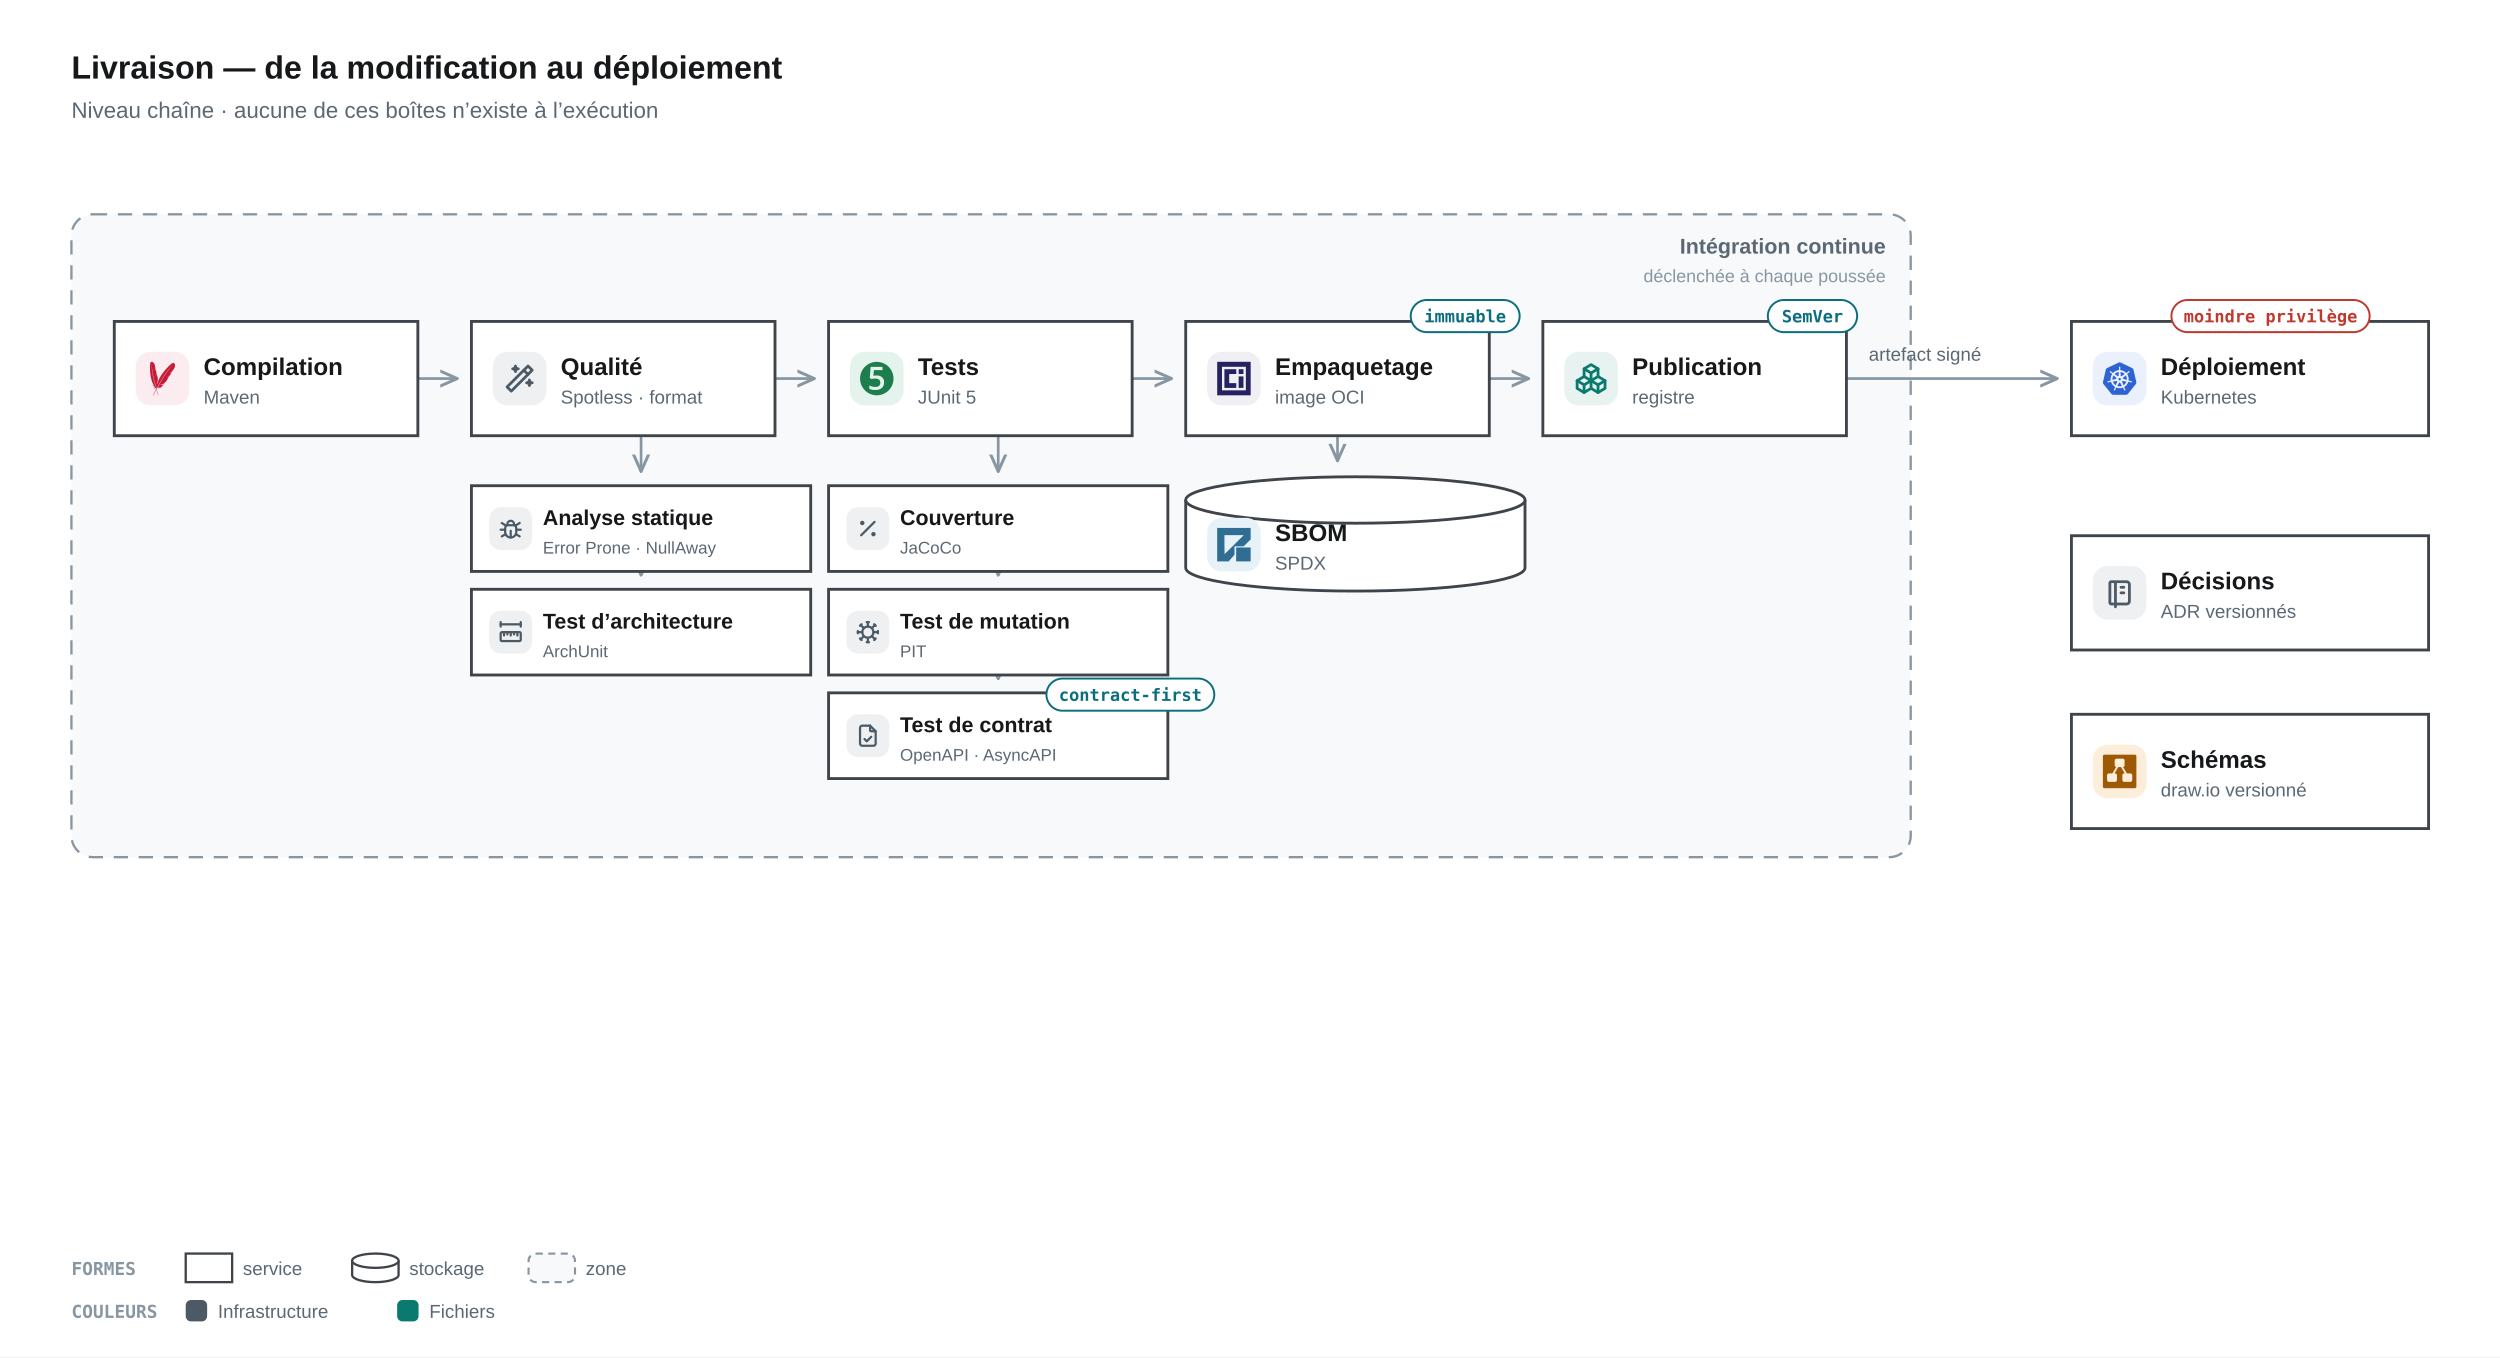
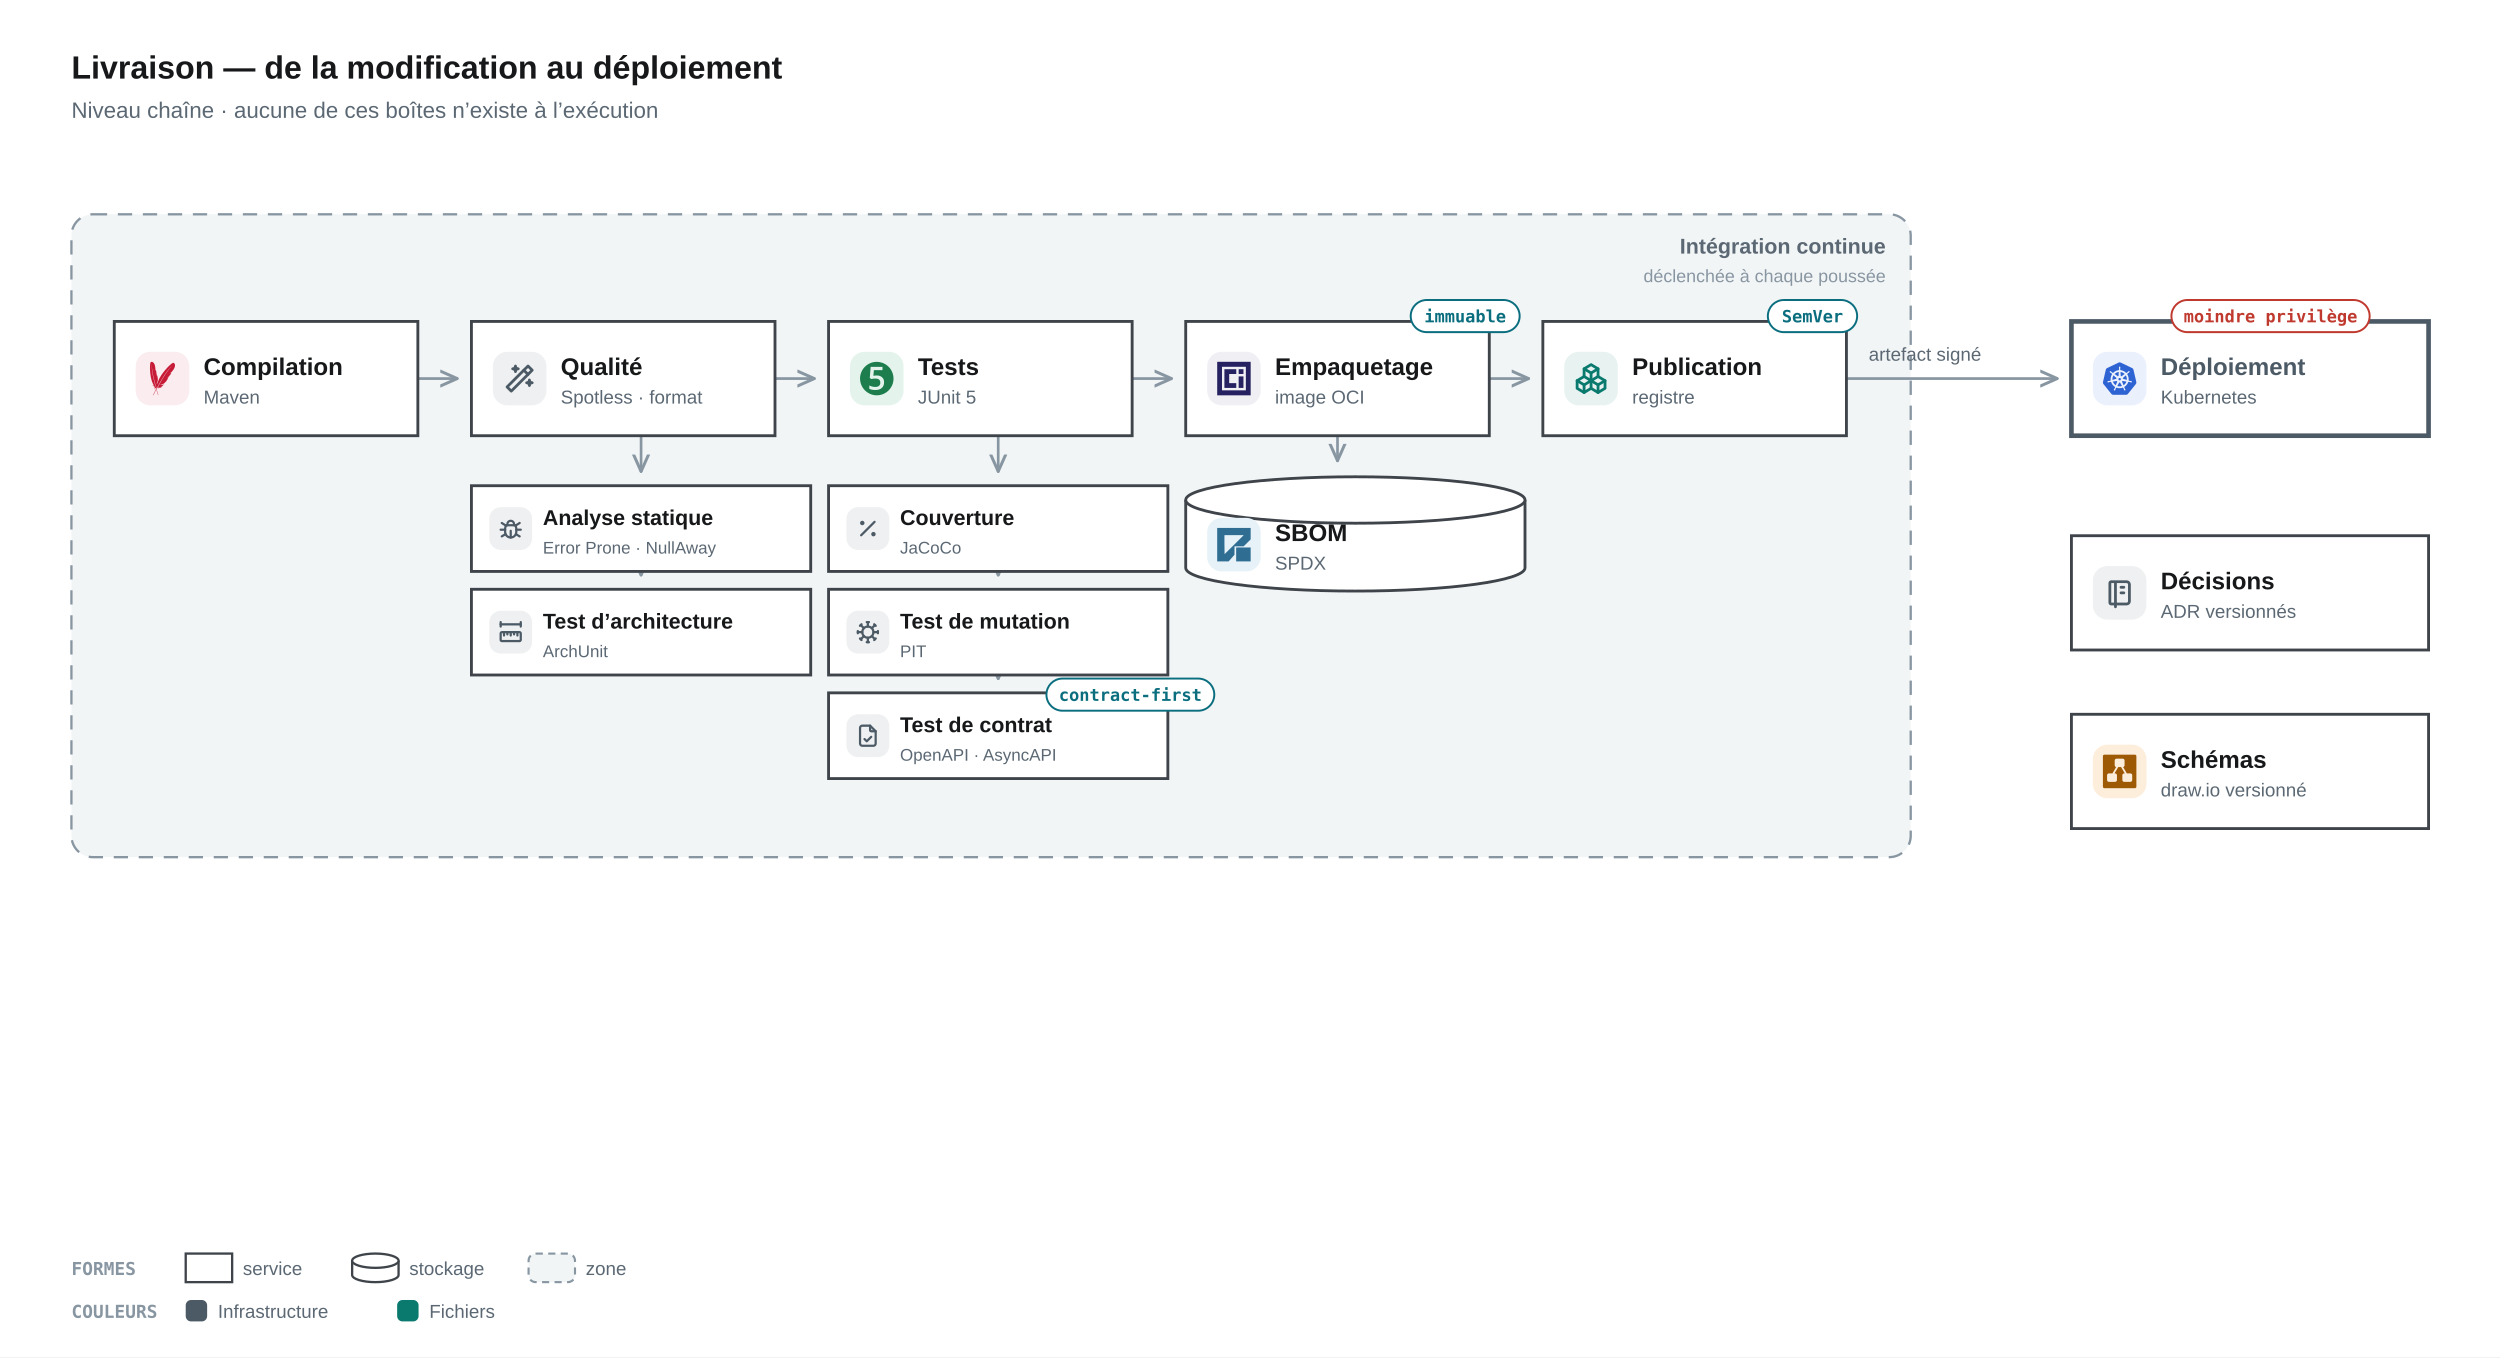
<svg xmlns="http://www.w3.org/2000/svg" width="1400" height="760" viewBox="0 0 1400 760" font-family="'IBM Plex Sans','Helvetica Neue',Arial,sans-serif" role="img" aria-label="Livraison — de la modification au déploiement">
  <defs>
    <marker id="fl" viewBox="0 0 10 10" refX="9" refY="5" markerWidth="7" markerHeight="7" orient="auto-start-reverse">
      <path d="M0,1 L9,5 L0,9" fill="none" stroke="#8896A2" stroke-width="1.6" stroke-linecap="round" stroke-linejoin="round" />
    </marker>
  </defs>
  <rect width="1400" height="760" fill="#FFFFFF" />
  <text x="40" y="44" font-size="18" font-weight="600" fill="#16181A">Livraison — de la modification au déploiement</text>
  <text x="40" y="66" font-size="12.5" fill="#5B6873">Niveau chaîne · aucune de ces boîtes n’existe à l’exécution</text>
-   <rect x="40" y="120" width="1030" height="360" rx="12" fill="#F7F9FA" stroke="#8896A2" stroke-width="1.3" stroke-dasharray="8 6" />
+   <rect x="40" y="120" width="1030" height="360" rx="12" fill="#F2F5F6" stroke="#8896A2" stroke-width="1.3" stroke-dasharray="8 6" />
  <text x="1056" y="142" text-anchor="end" font-size="12" font-weight="600" fill="#5B6873">Intégration continue</text>
  <text x="1056" y="158" text-anchor="end" font-size="10" fill="#8896A2">déclenchée à chaque poussée</text>
  <path d="M234,212 H256" fill="none" stroke="#8896A2" stroke-width="1.5" stroke-linecap="round" stroke-linejoin="round" marker-end="url(#fl)" />
  <path d="M434,212 H456" fill="none" stroke="#8896A2" stroke-width="1.5" stroke-linecap="round" stroke-linejoin="round" marker-end="url(#fl)" />
  <path d="M634,212 H656" fill="none" stroke="#8896A2" stroke-width="1.5" stroke-linecap="round" stroke-linejoin="round" marker-end="url(#fl)" />
  <path d="M834,212 H856" fill="none" stroke="#8896A2" stroke-width="1.5" stroke-linecap="round" stroke-linejoin="round" marker-end="url(#fl)" />
  <path d="M1034,212 H1152" fill="none" stroke="#8896A2" stroke-width="1.5" stroke-linecap="round" stroke-linejoin="round" marker-end="url(#fl)" />
  <path d="M359,244 V264" fill="none" stroke="#8896A2" stroke-width="1.5" stroke-linecap="round" stroke-linejoin="round" marker-end="url(#fl)" />
  <path d="M359,320 V322" fill="none" stroke="#8896A2" stroke-width="1.5" stroke-linecap="round" stroke-linejoin="round" marker-end="url(#fl)" />
  <path d="M559,244 V264" fill="none" stroke="#8896A2" stroke-width="1.5" stroke-linecap="round" stroke-linejoin="round" marker-end="url(#fl)" />
  <path d="M559,320 V322" fill="none" stroke="#8896A2" stroke-width="1.5" stroke-linecap="round" stroke-linejoin="round" marker-end="url(#fl)" />
  <path d="M559,378 V380" fill="none" stroke="#8896A2" stroke-width="1.5" stroke-linecap="round" stroke-linejoin="round" marker-end="url(#fl)" />
  <path d="M749,244 V258" fill="none" stroke="#8896A2" stroke-width="1.5" stroke-linecap="round" stroke-linejoin="round" marker-end="url(#fl)" />
  <g>
-     <rect x="64" y="180" width="170" height="64" fill="#FFFFFF" stroke="#3E444A" stroke-width="1.6" />
+     <rect x="64" y="180" width="170" height="64" rx="0" fill="#FFFFFF" stroke="#3E444A" stroke-width="1.6" />
    <svg x="76" y="197" width="30" height="30" viewBox="0 0 48 48">
      <rect width="48" height="48" rx="13" fill="#faecef" />
      <svg x="9" y="9" width="30" height="30" viewBox="0 0 24 24" fill="#C71A36">
        <path d="M4.237.001c-.312-.013-.665.072-.828.457-.158.374-.283 1.188-.34 2.276l1.223.591c-.02-.737.007-1.43.076-2.066-.026.299-.056.96.006 2.039.019.342.049.725.088 1.15.002.024.002.047.007.069a45.485 45.485 0 0 0 .309 2.412c.057.368.126.752.195 1.16l-.01.01c.014.01.015.018.014.023l.03.16c.03.162.06.328.093.494l.108.553.056.289a61.72 61.72 0 0 0 .457 2.068c.09.382.186.78.287 1.186.098.386.199.783.309 1.193.096.362.199.735.303 1.117.003.018.012.036.015.055a145.826 145.826 0 0 0 .34 1.185l.049.174c.078.261.158.533.242.805a4.2 4.2 0 0 1-.293-.135l-.19-.654c-.02-.077-.042-.148-.062-.225l-.002-.004-.004-.002c-.087-.3-.17-.607-.257-.916-.023-.087-.044-.173-.069-.263l-.314-1.178c-.1-.381-.194-.765-.29-1.154-.094-.39-.185-.78-.277-1.172-.093-.401-.181-.8-.265-1.203-.085-.396-.161-.798-.24-1.193a50.315 50.315 0 0 1-.211-1.17c-.004-.013-.006-.03-.01-.041l.004-.002c-.057-.386-.116-.77-.174-1.15a60.905 60.905 0 0 1-.154-1.204 27.447 27.447 0 0 1-.172-2.41l-1.22-.59c-.004.074-.01.15-.013.23-.012.294-.02.605-.023.93a45.3 45.3 0 0 0 .006 1.157c.009.37.025.755.045 1.148.02.336.042.675.07 1.022l.002.039.006.004c.003.023.007.05.006.076.033.368.064.739.107 1.115a34.493 34.493 0 0 0 .303 2.125c.01.064.024.131.035.195a23.418 23.418 0 0 0 .547 2.32c.07.237.14.464.21.68.063.182.13.365.194.545.155.422.327.832.512 1.232l.006.004a.318.318 0 0 0 .02.05c.225.485.475.95.755 1.395.01.013.02.033.03.047-.455-.183-1.259-.098-1.253-.097.83.288 1.557.64 2.016 1.175-.183.2-.523.352-.953.477.594.064.924-.039 1.045-.092-.31.26-.483.732-.635 1.24.35-.57.696-.949 1.033-1.094.078.258.162.524.244.788A147.532 147.532 0 0 0 5.157 24a.56.56 0 0 0 .43-.312c.13-.282.83-1.775 1.908-3.875.413 1.303.88 2.679 1.386 4.109a.494.494 0 0 0 .076-.465 103.735 103.735 0 0 1-1.308-3.945c.154-.299.316-.612.484-.932.125.04.255.094.389.155.203.186.352.491.482.84a1.515 1.515 0 0 0-.334-1.098c1.335.258 2.547.09 3.287-.81a3.97 3.97 0 0 0 .192-.258c-.325.304-.682.404-1.313.273.996-.281 1.523-.617 2.035-1.22.12-.145.244-.303.371-.48-.943.722-1.927.822-2.9.493l-.045-.018c.914.02 2.203-.474 3.092-1.189.41-.33.796-.73 1.17-1.21.28-.359.55-.76.82-1.216.234-.393.468-.824.7-1.293a2.83 2.83 0 0 1-.74.137l-.144.008c-.048.002-.093 0-.146.002.885-.198 1.5-.74 1.994-1.447-.24.117-.628.262-1.07.297-.058.006-.12.006-.182.006-.013-.002-.028 0-.047-.002.306-.078.574-.178.81-.309a3.363 3.363 0 0 0 .358-.236c.044-.037.088-.07.13-.106.099-.086.193-.18.28-.287.028-.034.056-.063.08-.098.036-.05.073-.098.104-.146a8.388 8.388 0 0 0 .51-.828c.015-.031.032-.057.046-.088.04-.084.08-.16.11-.227.042-.099.074-.179.092-.238a.515.515 0 0 1-.108.051c-.273.112-.727.187-1.086.201-.004 0-.008 0-.013.004h-.067c.72-.214 1.067-.45 1.422-.818a13.883 13.883 0 0 0 1.154-1.428c.264-.37.505-.738.692-1.072a6.5 6.5 0 0 0 .298-.592c.066-.157.122-.305.172-.45-.466.01-.986.011-1.48 0 .495.01 1.015.007 1.484-.005.5-1.485.063-2.262.063-2.262s-.526-1.212-1.4-.851c-.426.175-1.172.73-2.083 1.56l.514 1.45a17.561 17.561 0 0 1 1.703-1.602c-.257.22-.807.726-1.615 1.644-.256.29-.537.624-.844.997-.017.02-.035.038-.047.06a51.435 51.435 0 0 0-1.666 2.187c-.248.34-.498.704-.765 1.088h-.016c.002.02-.004.028-.01.032l-.101.152c-.104.155-.213.31-.318.47l-.352.534c-.061.09-.124.181-.186.277-.184.282-.367.573-.558.873a97.351 97.351 0 0 0-1.428 2.338 96.866 96.866 0 0 0-1.341 2.343c-.012.017-.02.04-.034.057a197.256 197.256 0 0 0-.668 1.223l-.097.181c-.17.318-.346.642-.52.979 0 .004-.005.008-.006.013-.026.048-.05.093-.072.141-.117.222-.218.424-.45.87a1.352 1.352 0 0 0-.233-.182l.345-.65c.047-.089.096-.177.143-.27l.04-.077.546-1.001.13-.233v-.006l-.001-.006c.169-.31.345-.62.52-.94.051-.087.102-.173.153-.265.224-.395.454-.794.684-1.197a91.685 91.685 0 0 1 2.135-3.504c.247-.386.503-.77.754-1.152.092-.138.182-.272.279-.41a72.9 72.9 0 0 1 .48-.701c.007-.012.019-.024.026-.037h.006c.26-.356.517-.713.773-1.065.278-.373.554-.735.83-1.09a31.075 31.075 0 0 1 1.777-2.075l-.515-1.446c-.06.057-.126.116-.192.178a32.37 32.37 0 0 0-.758.729c-.295.294-.597.606-.912.935a46.032 46.032 0 0 0-1.632 1.838l-.03.033.002.008c-.017.02-.033.044-.054.064-.266.323-.538.649-.801.985a39.105 39.105 0 0 0-1.445 1.95c-.043.06-.085.126-.127.186a26.458 26.458 0 0 0-1.403 2.303c-.13.247-.256.485-.37.715-.096.195-.187.395-.278.591-.21.463-.398.93-.566 1.399l.002.006a.36.36 0 0 0-.026.058c-.108.303-.203.608-.29.914-.14.174-.302.325-.483.46a3.505 3.505 0 0 0-.131-.153 5.148 5.148 0 0 0 .824-2.211 6.4 6.4 0 0 0-.016-1.488c-.046-.4-.126-.82-.238-1.274-.097-.393-.217-.81-.363-1.248-.091.185-.22.367-.379.545l-.086.094c-.029.032-.06.06-.092.094.434-.674.486-1.397.358-2.148a2.722 2.722 0 0 1-.49.85c-.033.038-.072.077-.11.116-.01.007-.019.018-.033.028.144-.24.25-.467.318-.698a1.29 1.29 0 0 0 .04-.146 2.85 2.85 0 0 0 .038-.225l.018-.146a2.11 2.11 0 0 0-.002-.354c-.003-.04-.004-.076-.01-.113-.01-.055-.016-.105-.027-.154a7.416 7.416 0 0 0-.193-.84c-.01-.028-.015-.056-.026-.084-.027-.079-.048-.149-.072-.209a2.1 2.1 0 0 0-.09-.209.455.455 0 0 1-.035.1c-.102.24-.34.57-.557.8-.003.003-.007.005-.007.01l-.04.043c.318-.58.39-.946.385-1.398a12.274 12.274 0 0 0-.16-1.615 10.68 10.68 0 0 0-.232-1.104 5.853 5.853 0 0 0-.18-.558 6.337 6.337 0 0 0-.172-.391 26.18 26.18 0 0 0 .002-.004C5.576.341 4.82.124 4.82.124s-.27-.11-.582-.123zm3.38 15.783l.032.082v.002c-.06.033-.116.067-.178.097-.012.004-.024.012-.039.018a2.41 2.41 0 0 0 .186-.2zm-.603 1.626c.13.136.25.242.354.32l.07.227a1.866 1.866 0 0 0-.246.053l-.03-.098c-.024-.084-.048-.17-.076-.257l-.021-.073zm.26.875a2.34 2.34 0 0 1 .271.01l.07.229a.778.778 0 0 1 .247-.004l-.326.627a127.643 127.643 0 0 1-.262-.862z" />
      </svg>
    </svg>
    <text x="114" y="210" font-size="13.5" font-weight="600" fill="#16181A">Compilation</text>
    <text x="114" y="226" font-size="10.5" fill="#5B6873">Maven</text>
  </g>
  <g>
-     <rect x="264" y="180" width="170" height="64" fill="#FFFFFF" stroke="#3E444A" stroke-width="1.6" />
+     <rect x="264" y="180" width="170" height="64" rx="0" fill="#FFFFFF" stroke="#3E444A" stroke-width="1.6" />
    <svg x="276" y="197" width="30" height="30" viewBox="0 0 48 48">
      <rect width="48" height="48" rx="13" fill="#eff0f1" />
      <svg x="9" y="9" width="30" height="30" viewBox="0 0 24 24" fill="none" stroke="#4C5A66" stroke-width="2" stroke-linecap="round" stroke-linejoin="round">
        <path stroke="none" d="M0 0h24v24H0z" fill="none" />
        <path d="M6 21l15 -15l-3 -3l-15 15l3 3" />
        <path d="M15 6l3 3" />
        <path d="M9 3a2 2 0 0 0 2 2a2 2 0 0 0 -2 2a2 2 0 0 0 -2 -2a2 2 0 0 0 2 -2" />
        <path d="M19 13a2 2 0 0 0 2 2a2 2 0 0 0 -2 2a2 2 0 0 0 -2 -2a2 2 0 0 0 2 -2" />
      </svg>
    </svg>
    <text x="314" y="210" font-size="13.5" font-weight="600" fill="#16181A">Qualité</text>
    <text x="314" y="226" font-size="10.5" fill="#5B6873">Spotless · format</text>
  </g>
  <g>
-     <rect x="464" y="180" width="170" height="64" fill="#FFFFFF" stroke="#3E444A" stroke-width="1.6" />
+     <rect x="464" y="180" width="170" height="64" rx="0" fill="#FFFFFF" stroke="#3E444A" stroke-width="1.6" />
    <svg x="476" y="197" width="30" height="30" viewBox="0 0 48 48">
      <rect width="48" height="48" rx="13" fill="#e4f4ec" />
      <svg x="9" y="9" width="30" height="30" viewBox="0 0 24 24" fill="#1d7d4c">
        <path d="M11.886 9.769c1.647 0 2.95.436 3.912 1.307.961.872 1.442 2.06 1.442 3.566 0 1.744-.548 3.107-1.643 4.09-1.088.977-2.638 1.465-4.65 1.465-1.826 0-3.26-.294-4.303-.883v-2.38a7.89 7.89 0 002.079.793c.782.186 1.509.28 2.18.28 1.184 0 2.086-.265 2.704-.794.619-.53.928-1.304.928-2.325 0-1.952-1.245-2.929-3.733-2.929-.35 0-.783.038-1.297.112-.514.067-.965.145-1.352.235l-1.174-.693.626-7.98H16.1v2.335H9.919l-.37 4.046c.262-.044.578-.096.95-.156.38-.06.843-.09 1.387-.09zM12 0C5.373 0 0 5.373 0 12a11.998 11.998 0 006.65 10.738v-3.675h.138c.01.004 4.86 2.466 8.021 0 3.163-2.468 1.62-5.785 1.08-6.557-.54-.771-3.317-2.083-5.708-1.851-2.391.231-2.391.308-2.391.308l.617-7.096 7.687-.074V.744A12 12 0 0011.999 0zm4.095.744V3.793l-7.688.074-.617 7.096s0-.077 2.391-.308c2.392-.232 5.169 1.08 5.708 1.851.54.772 2.083 4.089-1.08 6.557-3.16 2.467-8.013.004-8.02 0h-.14v3.675A12 12 0 0012 24c6.628 0 12-5.373 12-12A12.007 12.007 0 0016.35.83c-.085-.03-.17-.059-.255-.086zM6.299 22.556z" />
      </svg>
    </svg>
    <text x="514" y="210" font-size="13.5" font-weight="600" fill="#16181A">Tests</text>
    <text x="514" y="226" font-size="10.5" fill="#5B6873">JUnit 5</text>
  </g>
  <g>
-     <rect x="664" y="180" width="170" height="64" fill="#FFFFFF" stroke="#3E444A" stroke-width="1.6" />
+     <rect x="664" y="180" width="170" height="64" rx="0" fill="#FFFFFF" stroke="#3E444A" stroke-width="1.6" />
    <svg x="676" y="197" width="30" height="30" viewBox="0 0 48 48">
      <rect width="48" height="48" rx="13" fill="#f0eff4" />
      <svg x="9" y="9" width="30" height="30" viewBox="0 0 24 24" fill="#262261">
        <path d="M0 0v24h24V0zm20.547 20.431H3.448V3.573h17.104V20.43zm-5.155-9.979h3.436v8.255h-3.436zm0-5.16h3.436v3.436h-3.436zm-6.789 9.976V8.732h5.074v-3.44H5.164v13.415h8.513v-3.44Z" />
      </svg>
    </svg>
    <text x="714" y="210" font-size="13.5" font-weight="600" fill="#16181A">Empaquetage</text>
    <text x="714" y="226" font-size="10.5" fill="#5B6873">image OCI</text>
  </g>
  <g>
-     <rect x="864" y="180" width="170" height="64" fill="#FFFFFF" stroke="#3E444A" stroke-width="1.6" />
+     <rect x="864" y="180" width="170" height="64" rx="0" fill="#FFFFFF" stroke="#3E444A" stroke-width="1.6" />
    <svg x="876" y="197" width="30" height="30" viewBox="0 0 48 48">
      <rect width="48" height="48" rx="13" fill="#e7f2f1" />
      <svg x="9" y="9" width="30" height="30" viewBox="0 0 24 24" fill="none" stroke="#0B7A6E" stroke-width="2" stroke-linecap="round" stroke-linejoin="round">
        <path stroke="none" d="M0 0h24v24H0z" fill="none" />
        <path d="M7 16.5l-5 -3l5 -3l5 3v5.5l-5 3l0 -5.5" />
        <path d="M2 13.5v5.5l5 3" />
        <path d="M7 16.545l5 -3.03" />
        <path d="M17 16.5l-5 -3l5 -3l5 3v5.5l-5 3l0 -5.5" />
        <path d="M12 19l5 3" />
        <path d="M17 16.5l5 -3" />
        <path d="M12 13.5v-5.5l-5 -3l5 -3l5 3v5.5" />
        <path d="M7 5.03v5.455" />
        <path d="M12 8l5 -3" />
      </svg>
    </svg>
    <text x="914" y="210" font-size="13.5" font-weight="600" fill="#16181A">Publication</text>
    <text x="914" y="226" font-size="10.5" fill="#5B6873">registre</text>
  </g>
  <g>
-     <rect x="264" y="272" width="190" height="48" fill="#FFFFFF" stroke="#3E444A" stroke-width="1.6" />
+     <rect x="264" y="272" width="190" height="48" rx="0" fill="#FFFFFF" stroke="#3E444A" stroke-width="1.6" />
    <svg x="274" y="284" width="24" height="24" viewBox="0 0 48 48">
      <rect width="48" height="48" rx="13" fill="#eff0f1" />
      <svg x="9" y="9" width="30" height="30" viewBox="0 0 24 24" fill="none" stroke="#4C5A66" stroke-width="2" stroke-linecap="round" stroke-linejoin="round">
        <path stroke="none" d="M0 0h24v24H0z" fill="none" />
        <path d="M9 9v-1a3 3 0 0 1 6 0v1" />
        <path d="M8 9h8a6 6 0 0 1 1 3v3a5 5 0 0 1 -10 0v-3a6 6 0 0 1 1 -3" />
        <path d="M3 13l4 0" />
        <path d="M17 13l4 0" />
        <path d="M12 20l0 -6" />
        <path d="M4 19l3.35 -2" />
        <path d="M20 19l-3.35 -2" />
        <path d="M4 7l3.75 2.4" />
        <path d="M20 7l-3.75 2.4" />
      </svg>
    </svg>
    <text x="304" y="294" font-size="12" font-weight="600" fill="#16181A">Analyse statique</text>
    <text x="304" y="310" font-size="9.5" fill="#5B6873">Error Prone · NullAway</text>
  </g>
  <g>
-     <rect x="264" y="330" width="190" height="48" fill="#FFFFFF" stroke="#3E444A" stroke-width="1.6" />
+     <rect x="264" y="330" width="190" height="48" rx="0" fill="#FFFFFF" stroke="#3E444A" stroke-width="1.6" />
    <svg x="274" y="342" width="24" height="24" viewBox="0 0 48 48">
      <rect width="48" height="48" rx="13" fill="#eff0f1" />
      <svg x="9" y="9" width="30" height="30" viewBox="0 0 24 24" fill="none" stroke="#4C5A66" stroke-width="2" stroke-linecap="round" stroke-linejoin="round">
        <path stroke="none" d="M0 0h24v24H0z" fill="none" />
        <path d="M19.875 12c.621 0 1.125 .512 1.125 1.143v5.714c0 .631 -.504 1.143 -1.125 1.143h-15.875a1 1 0 0 1 -1 -1v-5.857c0 -.631 .504 -1.143 1.125 -1.143h15.75" />
        <path d="M9 12v2" />
        <path d="M6 12v3" />
        <path d="M12 12v3" />
        <path d="M18 12v3" />
        <path d="M15 12v2" />
        <path d="M3 3v4" />
        <path d="M3 5h18" />
        <path d="M21 3v4" />
      </svg>
    </svg>
    <text x="304" y="352" font-size="12" font-weight="600" fill="#16181A">Test d’architecture</text>
    <text x="304" y="368" font-size="9.5" fill="#5B6873">ArchUnit</text>
  </g>
  <g>
-     <rect x="464" y="272" width="190" height="48" fill="#FFFFFF" stroke="#3E444A" stroke-width="1.6" />
+     <rect x="464" y="272" width="190" height="48" rx="0" fill="#FFFFFF" stroke="#3E444A" stroke-width="1.6" />
    <svg x="474" y="284" width="24" height="24" viewBox="0 0 48 48">
      <rect width="48" height="48" rx="13" fill="#eff0f1" />
      <svg x="9" y="9" width="30" height="30" viewBox="0 0 24 24" fill="none" stroke="#4C5A66" stroke-width="2" stroke-linecap="round" stroke-linejoin="round">
        <path stroke="none" d="M0 0h24v24H0z" fill="none" />
        <path d="M16 17a1 1 0 1 0 2 0a1 1 0 1 0 -2 0" />
        <path d="M6 7a1 1 0 1 0 2 0a1 1 0 1 0 -2 0" />
        <path d="M6 18l12 -12" />
      </svg>
    </svg>
    <text x="504" y="294" font-size="12" font-weight="600" fill="#16181A">Couverture</text>
    <text x="504" y="310" font-size="9.5" fill="#5B6873">JaCoCo</text>
  </g>
  <g>
-     <rect x="464" y="330" width="190" height="48" fill="#FFFFFF" stroke="#3E444A" stroke-width="1.6" />
+     <rect x="464" y="330" width="190" height="48" rx="0" fill="#FFFFFF" stroke="#3E444A" stroke-width="1.6" />
    <svg x="474" y="342" width="24" height="24" viewBox="0 0 48 48">
      <rect width="48" height="48" rx="13" fill="#eff0f1" />
      <svg x="9" y="9" width="30" height="30" viewBox="0 0 24 24" fill="none" stroke="#4C5A66" stroke-width="2" stroke-linecap="round" stroke-linejoin="round">
        <path stroke="none" d="M0 0h24v24H0z" fill="none" />
        <path d="M7 12a5 5 0 1 0 10 0a5 5 0 1 0 -10 0" />
        <path d="M12 7v-4" />
        <path d="M11 3h2" />
        <path d="M15.536 8.464l2.828 -2.828" />
        <path d="M17.657 4.929l1.414 1.414" />
        <path d="M17 12h4" />
        <path d="M21 11v2" />
        <path d="M15.535 15.536l2.829 2.828" />
        <path d="M19.071 17.657l-1.414 1.414" />
        <path d="M12 17v4" />
        <path d="M13 21h-2" />
        <path d="M8.465 15.536l-2.829 2.828" />
        <path d="M6.343 19.071l-1.413 -1.414" />
        <path d="M7 12h-4" />
        <path d="M3 13v-2" />
        <path d="M8.464 8.464l-2.828 -2.828" />
        <path d="M4.929 6.343l1.414 -1.413" />
      </svg>
    </svg>
    <text x="504" y="352" font-size="12" font-weight="600" fill="#16181A">Test de mutation</text>
    <text x="504" y="368" font-size="9.5" fill="#5B6873">PIT</text>
  </g>
  <g>
-     <rect x="464" y="388" width="190" height="48" fill="#FFFFFF" stroke="#3E444A" stroke-width="1.6" />
+     <rect x="464" y="388" width="190" height="48" rx="0" fill="#FFFFFF" stroke="#3E444A" stroke-width="1.6" />
    <svg x="474" y="400" width="24" height="24" viewBox="0 0 48 48">
      <rect width="48" height="48" rx="13" fill="#eff0f1" />
      <svg x="9" y="9" width="30" height="30" viewBox="0 0 24 24" fill="none" stroke="#4C5A66" stroke-width="2" stroke-linecap="round" stroke-linejoin="round">
        <path stroke="none" d="M0 0h24v24H0z" fill="none" />
        <path d="M14 3v4a1 1 0 0 0 1 1h4" />
        <path d="M17 21h-10a2 2 0 0 1 -2 -2v-14a2 2 0 0 1 2 -2h7l5 5v11a2 2 0 0 1 -2 2" />
        <path d="M9 15l2 2l4 -4" />
      </svg>
    </svg>
    <text x="504" y="410" font-size="12" font-weight="600" fill="#16181A">Test de contrat</text>
    <text x="504" y="426" font-size="9.5" fill="#5B6873">OpenAPI · AsyncAPI</text>
  </g>
  <g>
    <path d="M664 280 v38 a95 13 0 0 0 190 0 v-38" fill="#FFFFFF" stroke="#3E444A" stroke-width="1.6" />
    <ellipse cx="759" cy="280" rx="95" ry="13" fill="#FFFFFF" stroke="#3E444A" stroke-width="1.6" />
    <svg x="676" y="290" width="30" height="30" viewBox="0 0 48 48">
      <rect width="48" height="48" rx="13" fill="#e6f2f8" />
      <svg x="9" y="9" width="30" height="30" viewBox="0 0 24 24" fill="#306d92">
        <path d="M0 0v24H8.222l2.089-2.373 2.09-2.374V13.2H18.978l2.51-2.488L24 8.223V0H12zm5.2 5.2h13.791L12.2 12c-3.735 3.74-6.838 6.8-6.896 6.8-.057 0-.104-3.06-.104-6.8zm8.4 8.8v10H24V14h-5.2z" />
      </svg>
    </svg>
    <text x="714" y="303" font-size="13.5" font-weight="600" fill="#16181A">SBOM</text>
    <text x="714" y="319" font-size="10.5" fill="#5B6873">SPDX</text>
  </g>
  <g>
-     <rect x="1160" y="180" width="200" height="64" fill="#FFFFFF" stroke="#3E444A" stroke-width="1.6" />
+     <rect x="1160" y="180" width="200" height="64" rx="0" fill="#FFFFFF" stroke="#4C5A66" stroke-width="2.6" />
    <svg x="1172" y="197" width="30" height="30" viewBox="0 0 48 48">
      <rect width="48" height="48" rx="13" fill="#eaf0fc" />
      <svg x="9" y="9" width="30" height="30" viewBox="0 0 24 24" fill="#2e63d3">
        <path d="M10.204 14.35l.007.01-.999 2.413a5.171 5.171 0 0 1-2.075-2.597l2.578-.437.004.005a.44.44 0 0 1 .484.606zm-.833-2.129a.44.44 0 0 0 .173-.756l.002-.011L7.585 9.7a5.143 5.143 0 0 0-.73 3.255l2.514-.725.002-.009zm1.145-1.98a.44.44 0 0 0 .699-.337l.01-.005.15-2.62a5.144 5.144 0 0 0-3.01 1.442l2.147 1.523.004-.002zm.76 2.75l.723.349.722-.347.18-.78-.5-.623h-.804l-.5.623.179.779zm1.5-3.095a.44.44 0 0 0 .7.336l.008.003 2.134-1.513a5.188 5.188 0 0 0-2.992-1.442l.148 2.615.002.001zm10.876 5.97l-5.773 7.181a1.6 1.6 0 0 1-1.248.594l-9.261.003a1.6 1.6 0 0 1-1.247-.596l-5.776-7.18a1.583 1.583 0 0 1-.307-1.34L2.1 5.573c.108-.47.425-.864.863-1.073L11.305.513a1.606 1.606 0 0 1 1.385 0l8.345 3.985c.438.209.755.604.863 1.073l2.062 8.955c.108.47-.005.963-.308 1.34zm-3.289-2.057c-.042-.01-.103-.026-.145-.034-.174-.033-.315-.025-.479-.038-.35-.037-.638-.067-.895-.148-.105-.04-.18-.165-.216-.216l-.201-.059a6.45 6.45 0 0 0-.105-2.332 6.465 6.465 0 0 0-.936-2.163c.052-.047.15-.133.177-.159.008-.09.001-.183.094-.282.197-.185.444-.338.743-.522.142-.084.273-.137.415-.242.032-.024.076-.062.11-.089.24-.191.295-.52.123-.736-.172-.216-.506-.236-.745-.045-.034.027-.08.062-.111.088-.134.116-.217.23-.33.35-.246.25-.45.458-.673.609-.097.056-.239.037-.303.033l-.19.135a6.545 6.545 0 0 0-4.146-2.003l-.012-.223c-.065-.062-.143-.115-.163-.25-.022-.268.015-.557.057-.905.023-.163.061-.298.068-.475.001-.04-.001-.099-.001-.142 0-.306-.224-.555-.5-.555-.275 0-.499.249-.499.555l.001.014c0 .041-.002.092 0 .128.006.177.044.312.067.475.042.348.078.637.056.906a.545.545 0 0 1-.162.258l-.012.211a6.424 6.424 0 0 0-4.166 2.003 8.373 8.373 0 0 1-.18-.128c-.09.012-.18.04-.297-.029-.223-.15-.427-.358-.673-.608-.113-.12-.195-.234-.329-.349-.03-.026-.077-.062-.111-.088a.594.594 0 0 0-.348-.132.481.481 0 0 0-.398.176c-.172.216-.117.546.123.737l.007.005.104.083c.142.105.272.159.414.242.299.185.546.338.743.522.076.082.09.226.1.288l.16.143a6.462 6.462 0 0 0-1.02 4.506l-.208.06c-.055.072-.133.184-.215.217-.257.081-.546.11-.895.147-.164.014-.305.006-.48.039-.037.007-.09.02-.133.03l-.004.002-.007.002c-.295.071-.484.342-.423.608.061.267.349.429.645.365l.007-.001.01-.003.129-.029c.17-.046.294-.113.448-.172.33-.118.604-.217.87-.256.112-.009.23.069.288.101l.217-.037a6.5 6.5 0 0 0 2.88 3.596l-.09.218c.033.084.069.199.044.282-.097.252-.263.517-.452.813-.091.136-.185.242-.268.399-.02.037-.045.095-.064.134-.128.275-.034.591.213.71.248.12.556-.007.69-.282v-.002c.02-.039.046-.09.062-.127.07-.162.094-.301.144-.458.132-.332.205-.68.387-.897.05-.06.13-.082.215-.105l.113-.205a6.453 6.453 0 0 0 4.609.012l.106.192c.086.028.18.042.256.155.136.232.229.507.342.84.05.156.074.295.145.457.016.037.043.09.062.129.133.276.442.402.69.282.247-.118.341-.435.213-.71-.02-.039-.045-.096-.065-.134-.083-.156-.177-.261-.268-.398-.19-.296-.346-.541-.443-.793-.04-.13.007-.21.038-.294-.018-.022-.059-.144-.083-.202a6.499 6.499 0 0 0 2.88-3.622c.064.01.176.03.213.038.075-.05.144-.114.28-.104.266.039.54.138.87.256.154.06.277.128.448.173.036.01.088.019.13.028l.009.003.007.001c.297.064.584-.098.645-.365.06-.266-.128-.537-.423-.608zM16.4 9.701l-1.95 1.746v.005a.44.44 0 0 0 .173.757l.003.01 2.526.728a5.199 5.199 0 0 0-.108-1.674A5.208 5.208 0 0 0 16.4 9.7zm-4.013 5.325a.437.437 0 0 0-.404-.232.44.44 0 0 0-.372.233h-.002l-1.268 2.292a5.164 5.164 0 0 0 3.326.003l-1.27-2.296h-.01zm1.888-1.293a.44.44 0 0 0-.27.036.44.44 0 0 0-.214.572l-.003.004 1.01 2.438a5.15 5.15 0 0 0 2.081-2.615l-2.6-.44-.004.005z" />
      </svg>
    </svg>
-     <text x="1210" y="210" font-size="13.5" font-weight="600" fill="#16181A">Déploiement</text>
+     <text x="1210" y="210" font-size="13.5" font-weight="600" fill="#4C5A66">Déploiement</text>
    <text x="1210" y="226" font-size="10.5" fill="#5B6873">Kubernetes</text>
  </g>
  <g>
-     <rect x="1160" y="300" width="200" height="64" fill="#FFFFFF" stroke="#3E444A" stroke-width="1.6" />
+     <rect x="1160" y="300" width="200" height="64" rx="0" fill="#FFFFFF" stroke="#3E444A" stroke-width="1.6" />
    <svg x="1172" y="317" width="30" height="30" viewBox="0 0 48 48">
      <rect width="48" height="48" rx="13" fill="#eff0f1" />
      <svg x="9" y="9" width="30" height="30" viewBox="0 0 24 24" fill="none" stroke="#4C5A66" stroke-width="2" stroke-linecap="round" stroke-linejoin="round">
        <path stroke="none" d="M0 0h24v24H0z" fill="none" />
        <path d="M6 4h11a2 2 0 0 1 2 2v12a2 2 0 0 1 -2 2h-11a1 1 0 0 1 -1 -1v-14a1 1 0 0 1 1 -1m3 0v18" />
        <path d="M13 8l2 0" />
        <path d="M13 12l2 0" />
      </svg>
    </svg>
    <text x="1210" y="330" font-size="13.5" font-weight="600" fill="#16181A">Décisions</text>
    <text x="1210" y="346" font-size="10.5" fill="#5B6873">ADR versionnés</text>
  </g>
  <g>
-     <rect x="1160" y="400" width="200" height="64" fill="#FFFFFF" stroke="#3E444A" stroke-width="1.6" />
+     <rect x="1160" y="400" width="200" height="64" rx="0" fill="#FFFFFF" stroke="#3E444A" stroke-width="1.6" />
    <svg x="1172" y="417" width="30" height="30" viewBox="0 0 48 48">
      <rect width="48" height="48" rx="13" fill="#fdeddb" />
      <svg x="9" y="9" width="30" height="30" viewBox="0 0 24 24" fill="#9e5905">
        <path d="M19.69 13.419h-2.527l-2.667-4.555a1.292 1.292 0 001.035-1.28V4.16c0-.725-.576-1.312-1.302-1.312H9.771c-.726 0-1.312.576-1.312 1.301v3.435c0 .619.426 1.152 1.034 1.28l-2.666 4.555H4.309c-.725 0-1.312.576-1.312 1.301v3.435c0 .725.576 1.312 1.302 1.312h4.458c.726 0 1.312-.576 1.312-1.302v-3.434c0-.726-.576-1.312-1.301-1.312h-.437l2.645-4.523h2.059l2.656 4.523h-.438c-.725 0-1.312.576-1.312 1.301v3.435c0 .725.576 1.312 1.302 1.312H19.7c.726 0 1.312-.576 1.312-1.302v-3.434c0-.726-.576-1.312-1.301-1.312zM24 22.976c0 .565-.459 1.024-1.013 1.024H1.024A1.022 1.022 0 010 22.987V1.024C0 .459.459 0 1.013 0h21.963C23.541 0 24 .459 24 1.013z" />
      </svg>
    </svg>
    <text x="1210" y="430" font-size="13.5" font-weight="600" fill="#16181A">Schémas</text>
    <text x="1210" y="446" font-size="10.5" fill="#5B6873">draw.io versionné</text>
  </g>
  <text x="1078" y="202" text-anchor="middle" font-size="10.5" fill="#5B6873">artefact signé</text>
  <g>
    <rect x="790" y="168" width="61" height="18" rx="9" fill="#FFFFFF" stroke="#0B6E7F" stroke-width="1.1" />
    <text x="820.5" y="180.5" text-anchor="middle" font-size="9.5" font-weight="600" font-family="'IBM Plex Mono',monospace" fill="#0B6E7F">immuable</text>
  </g>
  <g>
    <rect x="990" y="168" width="50" height="18" rx="9" fill="#FFFFFF" stroke="#0B6E7F" stroke-width="1.1" />
    <text x="1015" y="180.5" text-anchor="middle" font-size="9.5" font-weight="600" font-family="'IBM Plex Mono',monospace" fill="#0B6E7F">SemVer</text>
  </g>
  <g>
    <rect x="586" y="380" width="94" height="18" rx="9" fill="#FFFFFF" stroke="#0B6E7F" stroke-width="1.1" />
    <text x="633" y="392.5" text-anchor="middle" font-size="9.5" font-weight="600" font-family="'IBM Plex Mono',monospace" fill="#0B6E7F">contract-first</text>
  </g>
  <g>
    <rect x="1216" y="168" width="111" height="18" rx="9" fill="#FFFFFF" stroke="#C0392F" stroke-width="1.1" />
    <text x="1271.5" y="180.5" text-anchor="middle" font-size="9.5" font-weight="600" font-family="'IBM Plex Mono',monospace" fill="#C0392F">moindre privilège</text>
  </g>
  <g>
    <text x="40" y="714" font-size="10" font-weight="600" font-family="'IBM Plex Mono',monospace" fill="#8896A2">FORMES</text>
-     <rect x="104" y="702" width="26" height="16" fill="#FFF" stroke="#3E444A" stroke-width="1.3" />
+     <rect x="104" y="702" width="26" height="16" rx="0" fill="#FFFFFF" stroke="#3E444A" stroke-width="1.3" />
    <text x="136" y="714" font-size="10.5" fill="#5B6873">service</text>
-     <path d="M197.2 706 v8 a13 4 0 0 0 26 0 v-8" fill="#FFF" stroke="#3E444A" stroke-width="1.3" />
-     <ellipse cx="210.2" cy="706" rx="13" ry="4" fill="#FFF" stroke="#3E444A" stroke-width="1.3" />
+     <path d="M197.2 706 v8 a13 4 0 0 0 26 0 v-8" fill="#FFFFFF" stroke="#3E444A" stroke-width="1.3" />
+     <ellipse cx="210.2" cy="706" rx="13" ry="4" fill="#FFFFFF" stroke="#3E444A" stroke-width="1.3" />
    <text x="229.2" y="714" font-size="10.5" fill="#5B6873">stockage</text>
-     <rect x="296" y="702" width="26" height="16" rx="4" fill="#F7F9FA" stroke="#8896A2" stroke-width="1.2" stroke-dasharray="4 3" />
+     <rect x="296" y="702" width="26" height="16" rx="4" fill="#F2F5F6" stroke="#8896A2" stroke-width="1.2" stroke-dasharray="4 3" />
    <text x="328" y="714" font-size="10.5" fill="#5B6873">zone</text>
    <text x="40" y="738" font-size="10" font-weight="600" font-family="'IBM Plex Mono',monospace" fill="#8896A2">COULEURS</text>
    <rect x="104" y="728" width="12" height="12" rx="3" fill="#4C5A66" />
    <text x="122" y="738" font-size="10.5" fill="#5B6873">Infrastructure</text>
    <rect x="222.4" y="728" width="12" height="12" rx="3" fill="#0B7A6E" />
    <text x="240.4" y="738" font-size="10.5" fill="#5B6873">Fichiers</text>
  </g>
</svg>
